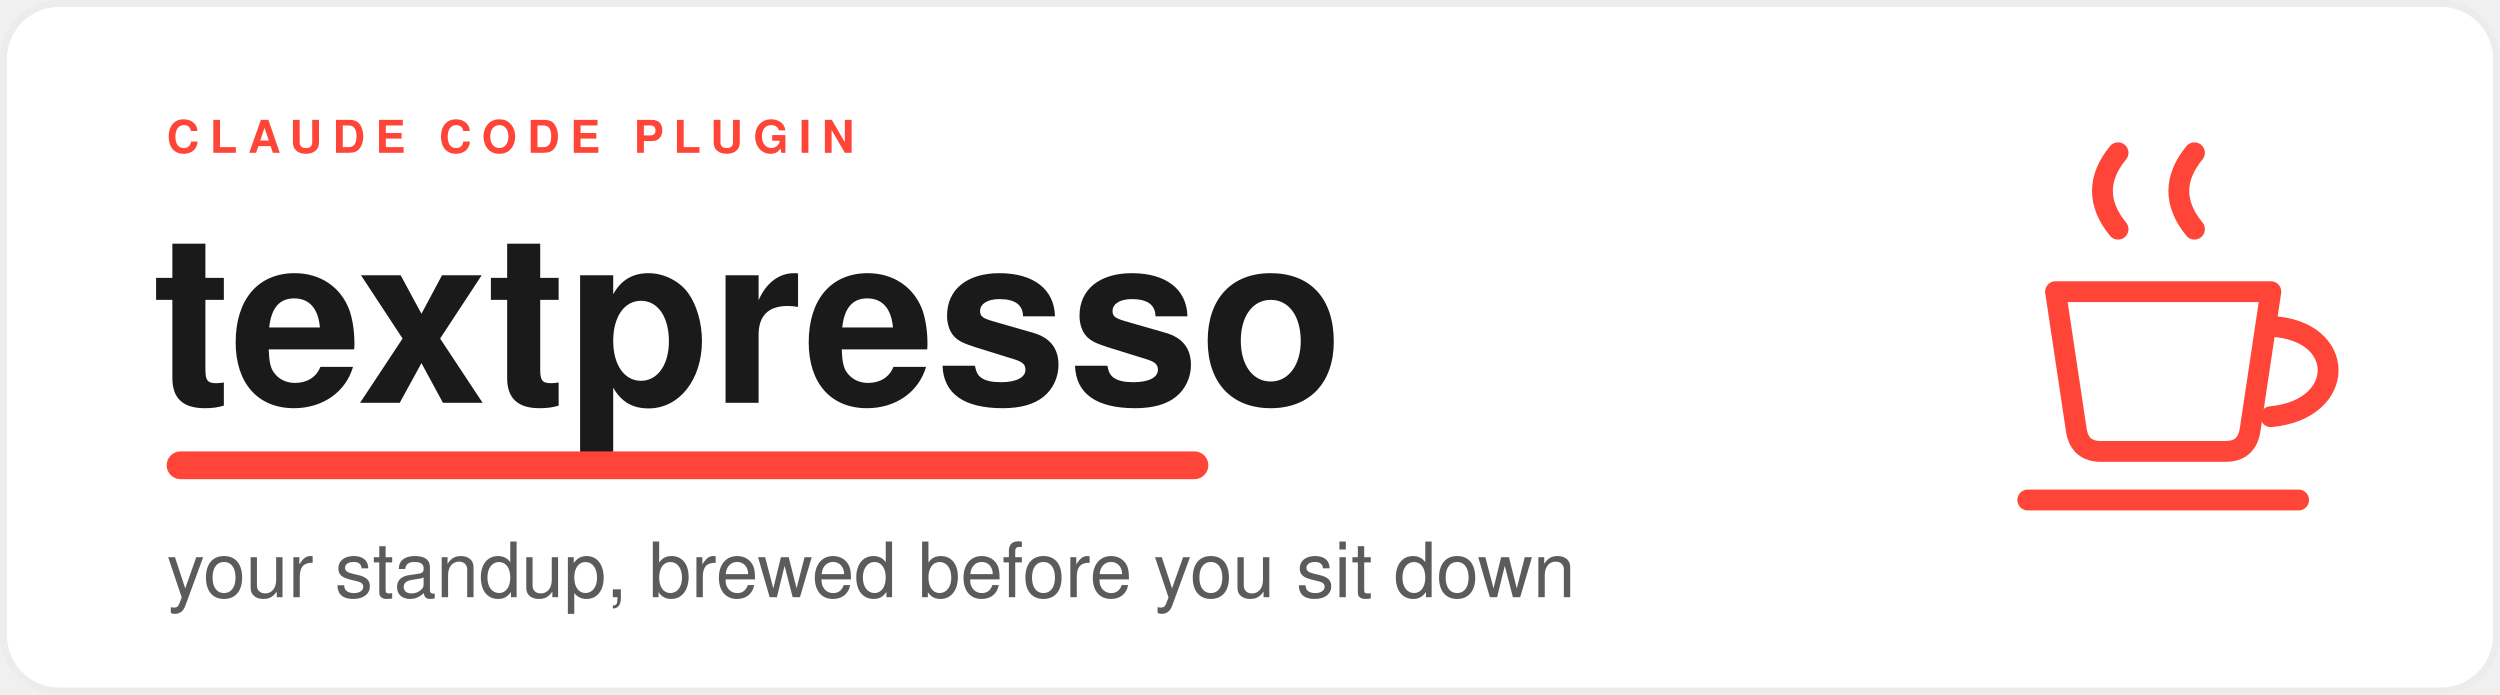
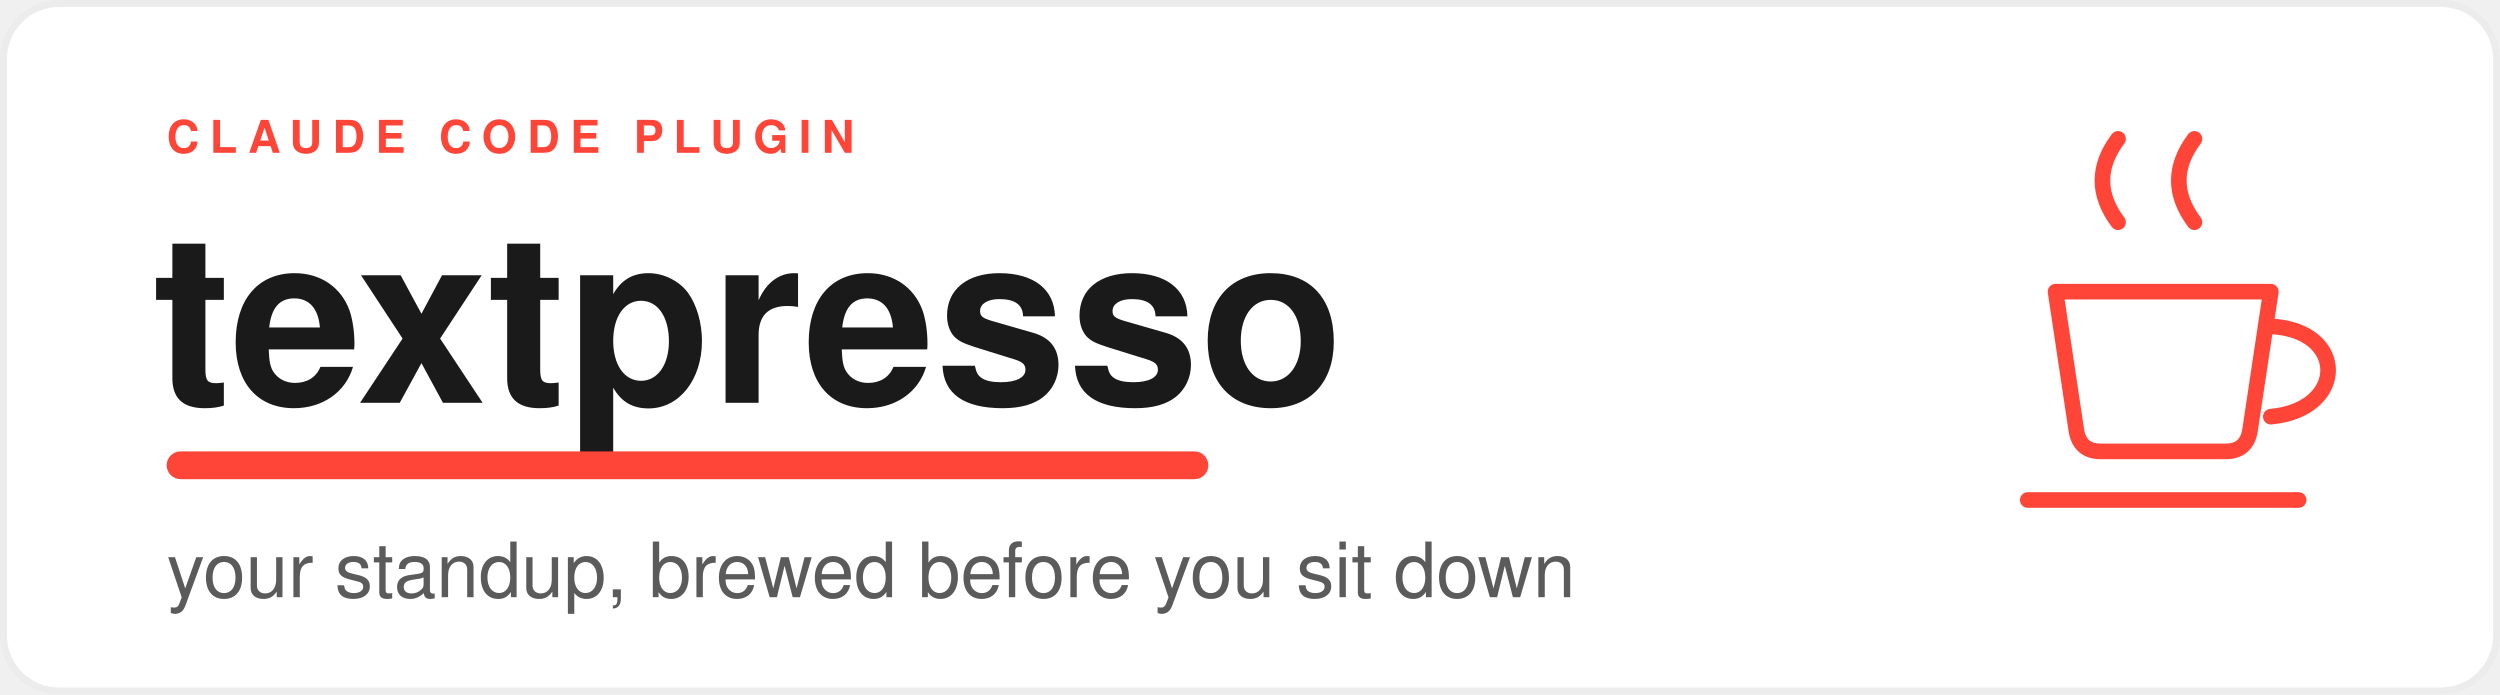
<svg xmlns="http://www.w3.org/2000/svg" viewBox="0 0 720 200" width="720" height="200" role="img" aria-label="textpresso — your standup, brewed before you sit down">
  <rect x="1" y="1" width="718" height="198" rx="16" fill="#FFFFFF" stroke="#ECECEC" stroke-width="2" />
  <text x="48" y="44" font-family="'Segoe UI', Helvetica, Arial, sans-serif" font-size="13" font-weight="700" letter-spacing="3" fill="#FF4438">CLAUDE CODE PLUGIN</text>
  <text x="44" y="116" font-family="'Segoe UI', Helvetica, Arial, sans-serif" font-size="68" font-weight="800" fill="#1A1A1A">textpresso</text>
  <rect x="48" y="130" width="300" height="8" rx="4" fill="#FF4438" />
  <text x="48" y="172" font-family="'Segoe UI', Helvetica, Arial, sans-serif" font-size="22" font-weight="400" fill="#5B5B5B">your standup, brewed before you sit down</text>
-   <g fill="none" stroke="#FF4438" stroke-width="6" stroke-linecap="round" stroke-linejoin="round">
-     <path d="M610 66 q-9 -11 0 -22" />
-     <path d="M632 66 q-9 -11 0 -22" />
+   <g fill="none" stroke="#FF4438" stroke-width="4.5" stroke-linecap="round" stroke-linejoin="round">
+     <path d="M610 64 q-9 -12 0 -24" />
+     <path d="M632 64 q-9 -12 0 -24" />
    <path d="M592 84 L654 84 L648 124 Q647 130 641 130 L605 130 Q599 130 598 124 Z" />
    <path d="M654 94 c22 1 22 24 0 26" />
    <path d="M584 144 H662" />
  </g>
</svg>
